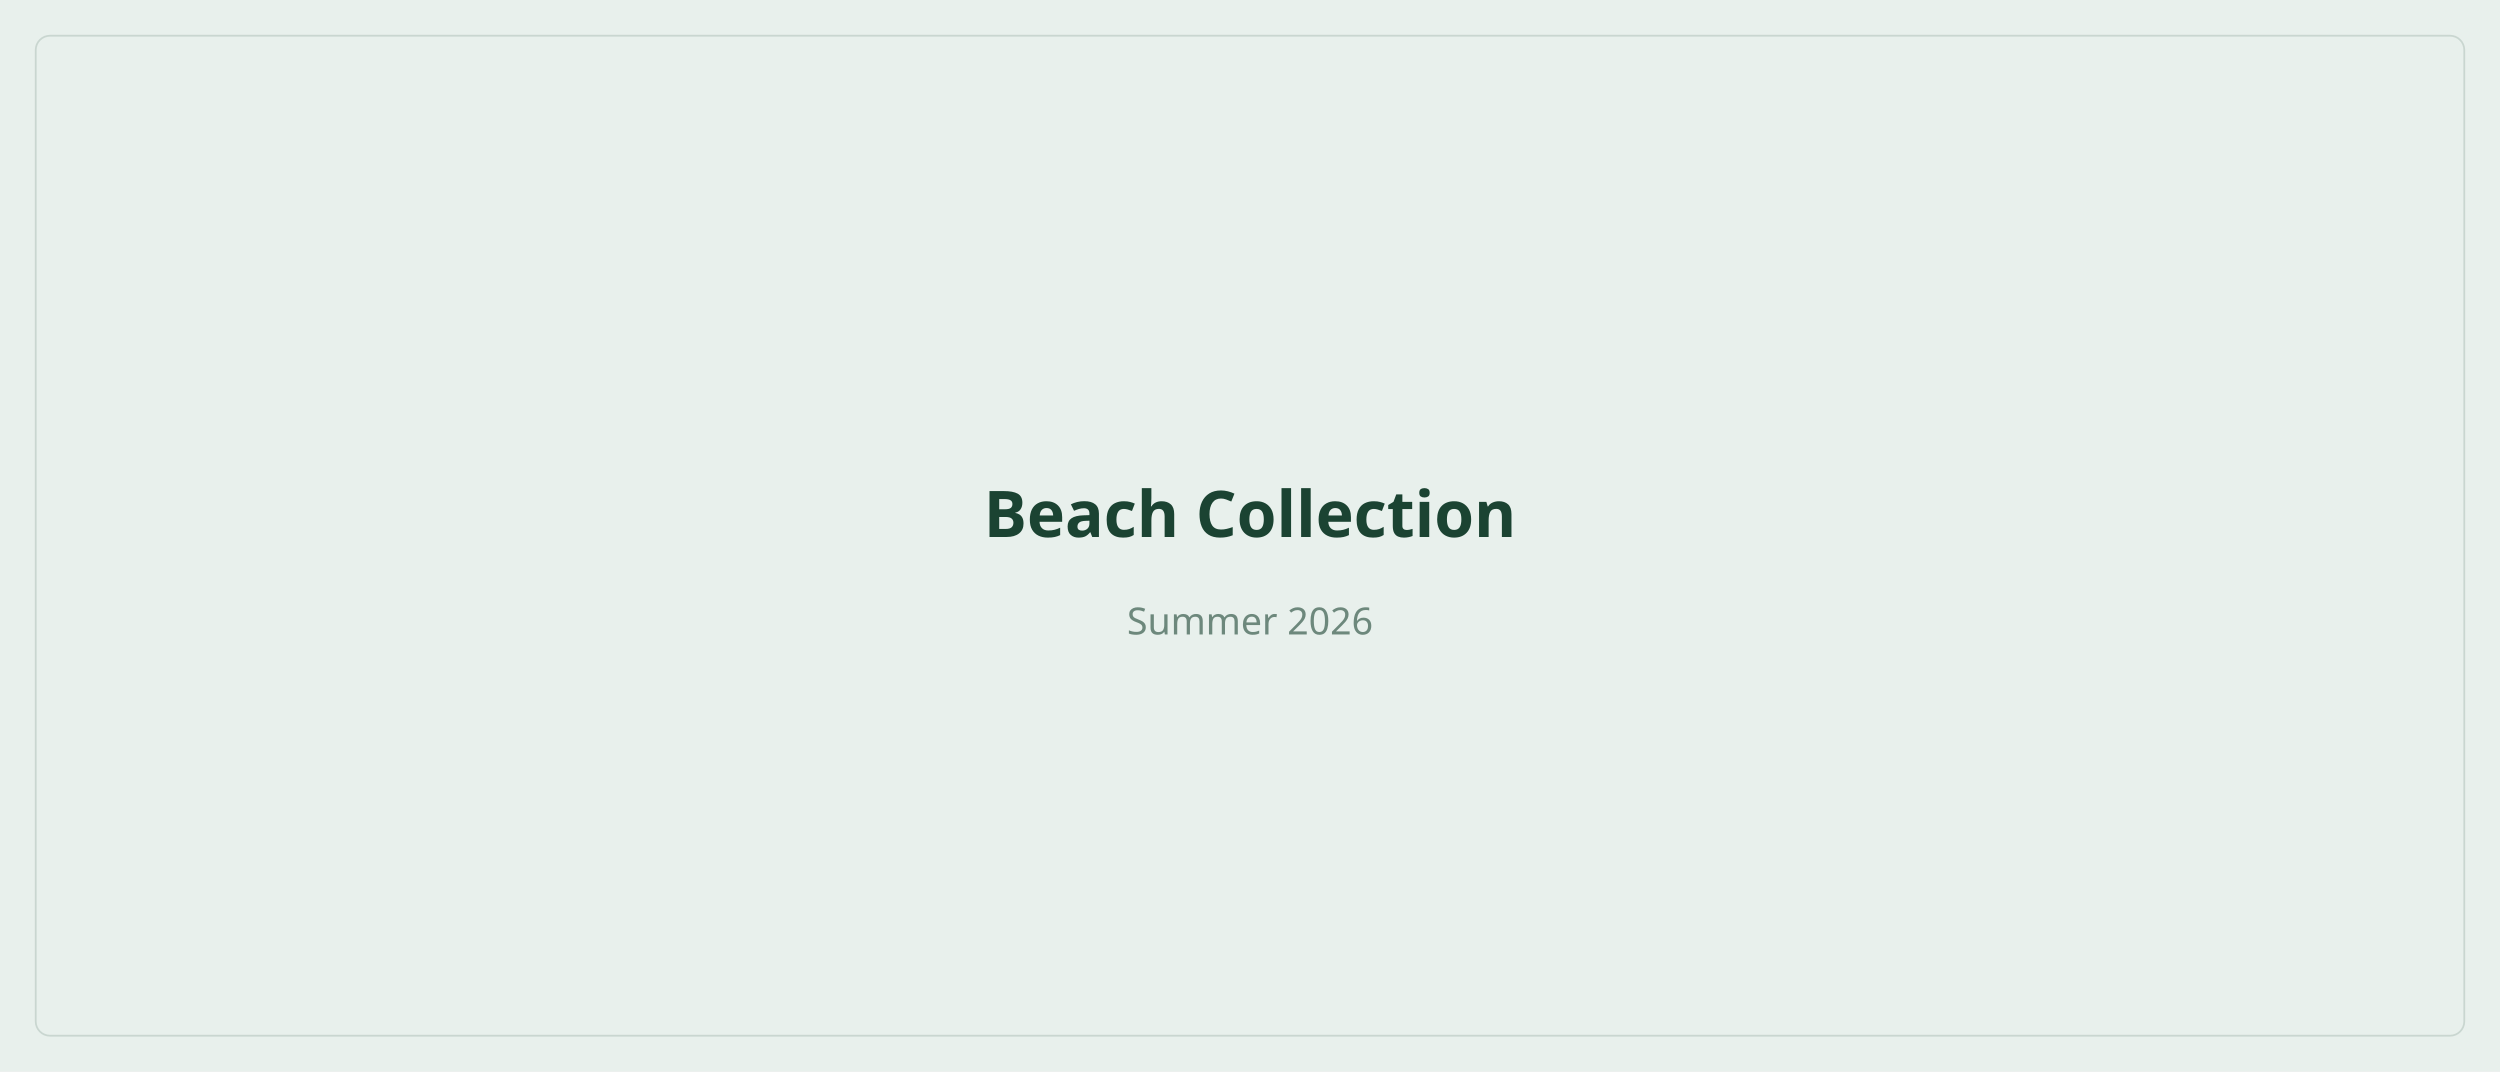
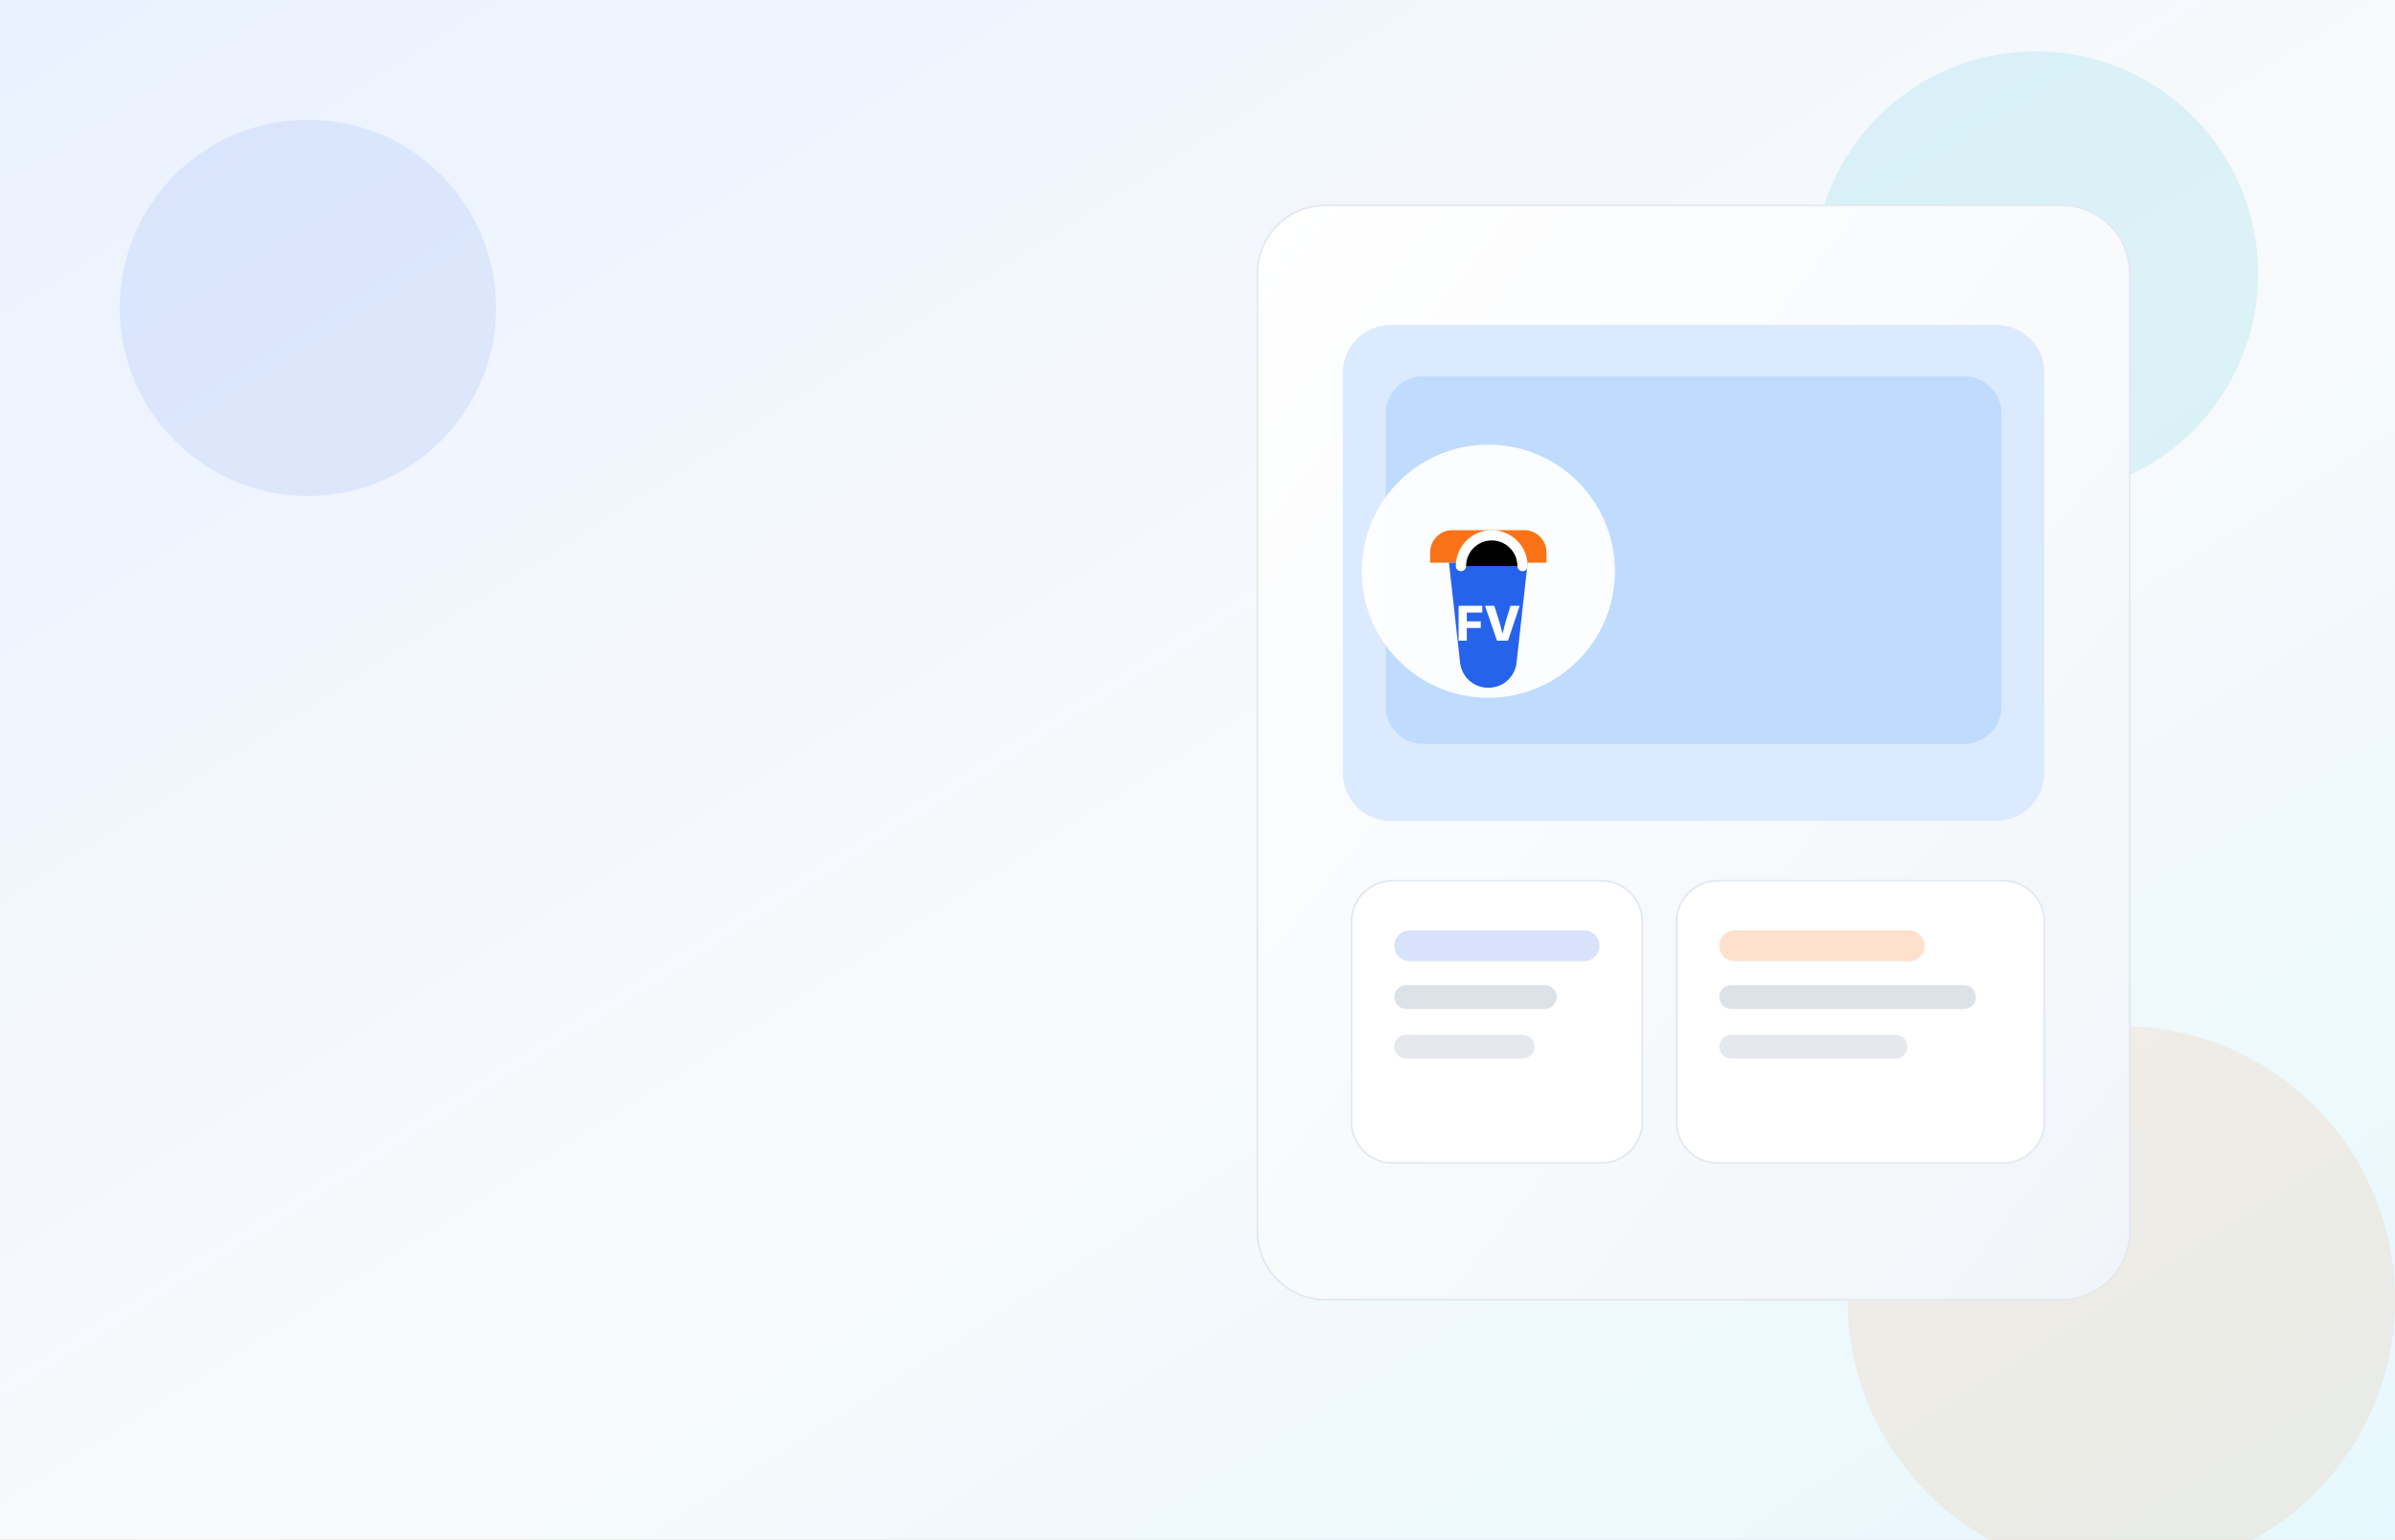
- <svg xmlns="http://www.w3.org/2000/svg" width="1400" height="600" viewBox="0 0 1400 600">
-   <rect width="100%" height="100%" fill="#E8F0EC" />
-   <rect x="20" y="20" width="1360" height="560" fill="none" stroke="#1B4332" stroke-width="1" opacity="0.15" rx="8" />
-   <text x="50%" y="48%" dominant-baseline="middle" text-anchor="middle" fill="#1B4332" font-family="system-ui, sans-serif" font-size="36" font-weight="600">Beach Collection</text>
-   <text x="50%" y="58%" dominant-baseline="middle" text-anchor="middle" fill="#1B4332" font-family="system-ui, sans-serif" font-size="21" opacity="0.6">Summer 2026</text>
+ <svg xmlns="http://www.w3.org/2000/svg" width="1400" height="900" viewBox="0 0 1400 900">
+   <defs>
+     <linearGradient id="bg" x1="0" y1="0" x2="1" y2="1">
+       <stop offset="0%" stop-color="#EAF2FF" />
+       <stop offset="55%" stop-color="#F8FAFC" />
+       <stop offset="100%" stop-color="#E6F8FD" />
+     </linearGradient>
+     <linearGradient id="card" x1="0" y1="0" x2="1" y2="1">
+       <stop offset="0%" stop-color="#FFFFFF" />
+       <stop offset="100%" stop-color="#F1F5F9" />
+     </linearGradient>
+   </defs>
+   <rect width="1400" height="900" fill="url(#bg)" />
+   <circle cx="180" cy="180" r="110" fill="#2563EB" opacity="0.10" />
+   <circle cx="1190" cy="160" r="130" fill="#06B6D4" opacity="0.12" />
+   <circle cx="1240" cy="760" r="160" fill="#F97316" opacity="0.10" />
+   <rect x="735" y="120" width="510" height="640" rx="40" fill="url(#card)" stroke="#E2E8F0" />
+   <rect x="785" y="190" width="410" height="290" rx="28" fill="#DBEAFE" />
+   <rect x="810" y="220" width="360" height="215" rx="22" fill="#BFDBFE" />
+   <rect x="790" y="515" width="170" height="165" rx="24" fill="#FFFFFF" stroke="#E2E8F0" />
+   <rect x="980" y="515" width="215" height="165" rx="24" fill="#FFFFFF" stroke="#E2E8F0" />
+   <rect x="815" y="544" width="120" height="18" rx="9" fill="#2563EB" opacity="0.18" />
+   <rect x="815" y="576" width="95" height="14" rx="7" fill="#94A3B8" opacity="0.32" />
+   <rect x="815" y="605" width="82" height="14" rx="7" fill="#94A3B8" opacity="0.24" />
+   <rect x="1005" y="544" width="120" height="18" rx="9" fill="#F97316" opacity="0.22" />
+   <rect x="1005" y="576" width="150" height="14" rx="7" fill="#94A3B8" opacity="0.32" />
+   <rect x="1005" y="605" width="110" height="14" rx="7" fill="#94A3B8" opacity="0.24" />
+   <circle cx="870" cy="334" r="74" fill="#FFFFFF" opacity="0.95" />
+   <path d="M836 323C836 315.82 841.82 310 849 310H891C898.18 310 904 315.82 904 323V329H836V323Z" fill="#F97316" />
+   <path d="M847 329H893L886.5 387.5C885.58 395.83 878.53 402.14 870.16 402.14H869.84C861.47 402.14 854.42 395.83 853.5 387.5L847 329Z" fill="#2563EB" />
+   <path d="M854 331C854 321.06 862.06 313 872 313C881.94 313 890 321.06 890 331" stroke="#FFFFFF" stroke-width="6" stroke-linecap="round" />
+   <text x="870" y="364" text-anchor="middle" dominant-baseline="middle" fill="#FFFFFF" font-family="Inter, system-ui, sans-serif" font-size="28" font-weight="800">FV</text>
</svg>
